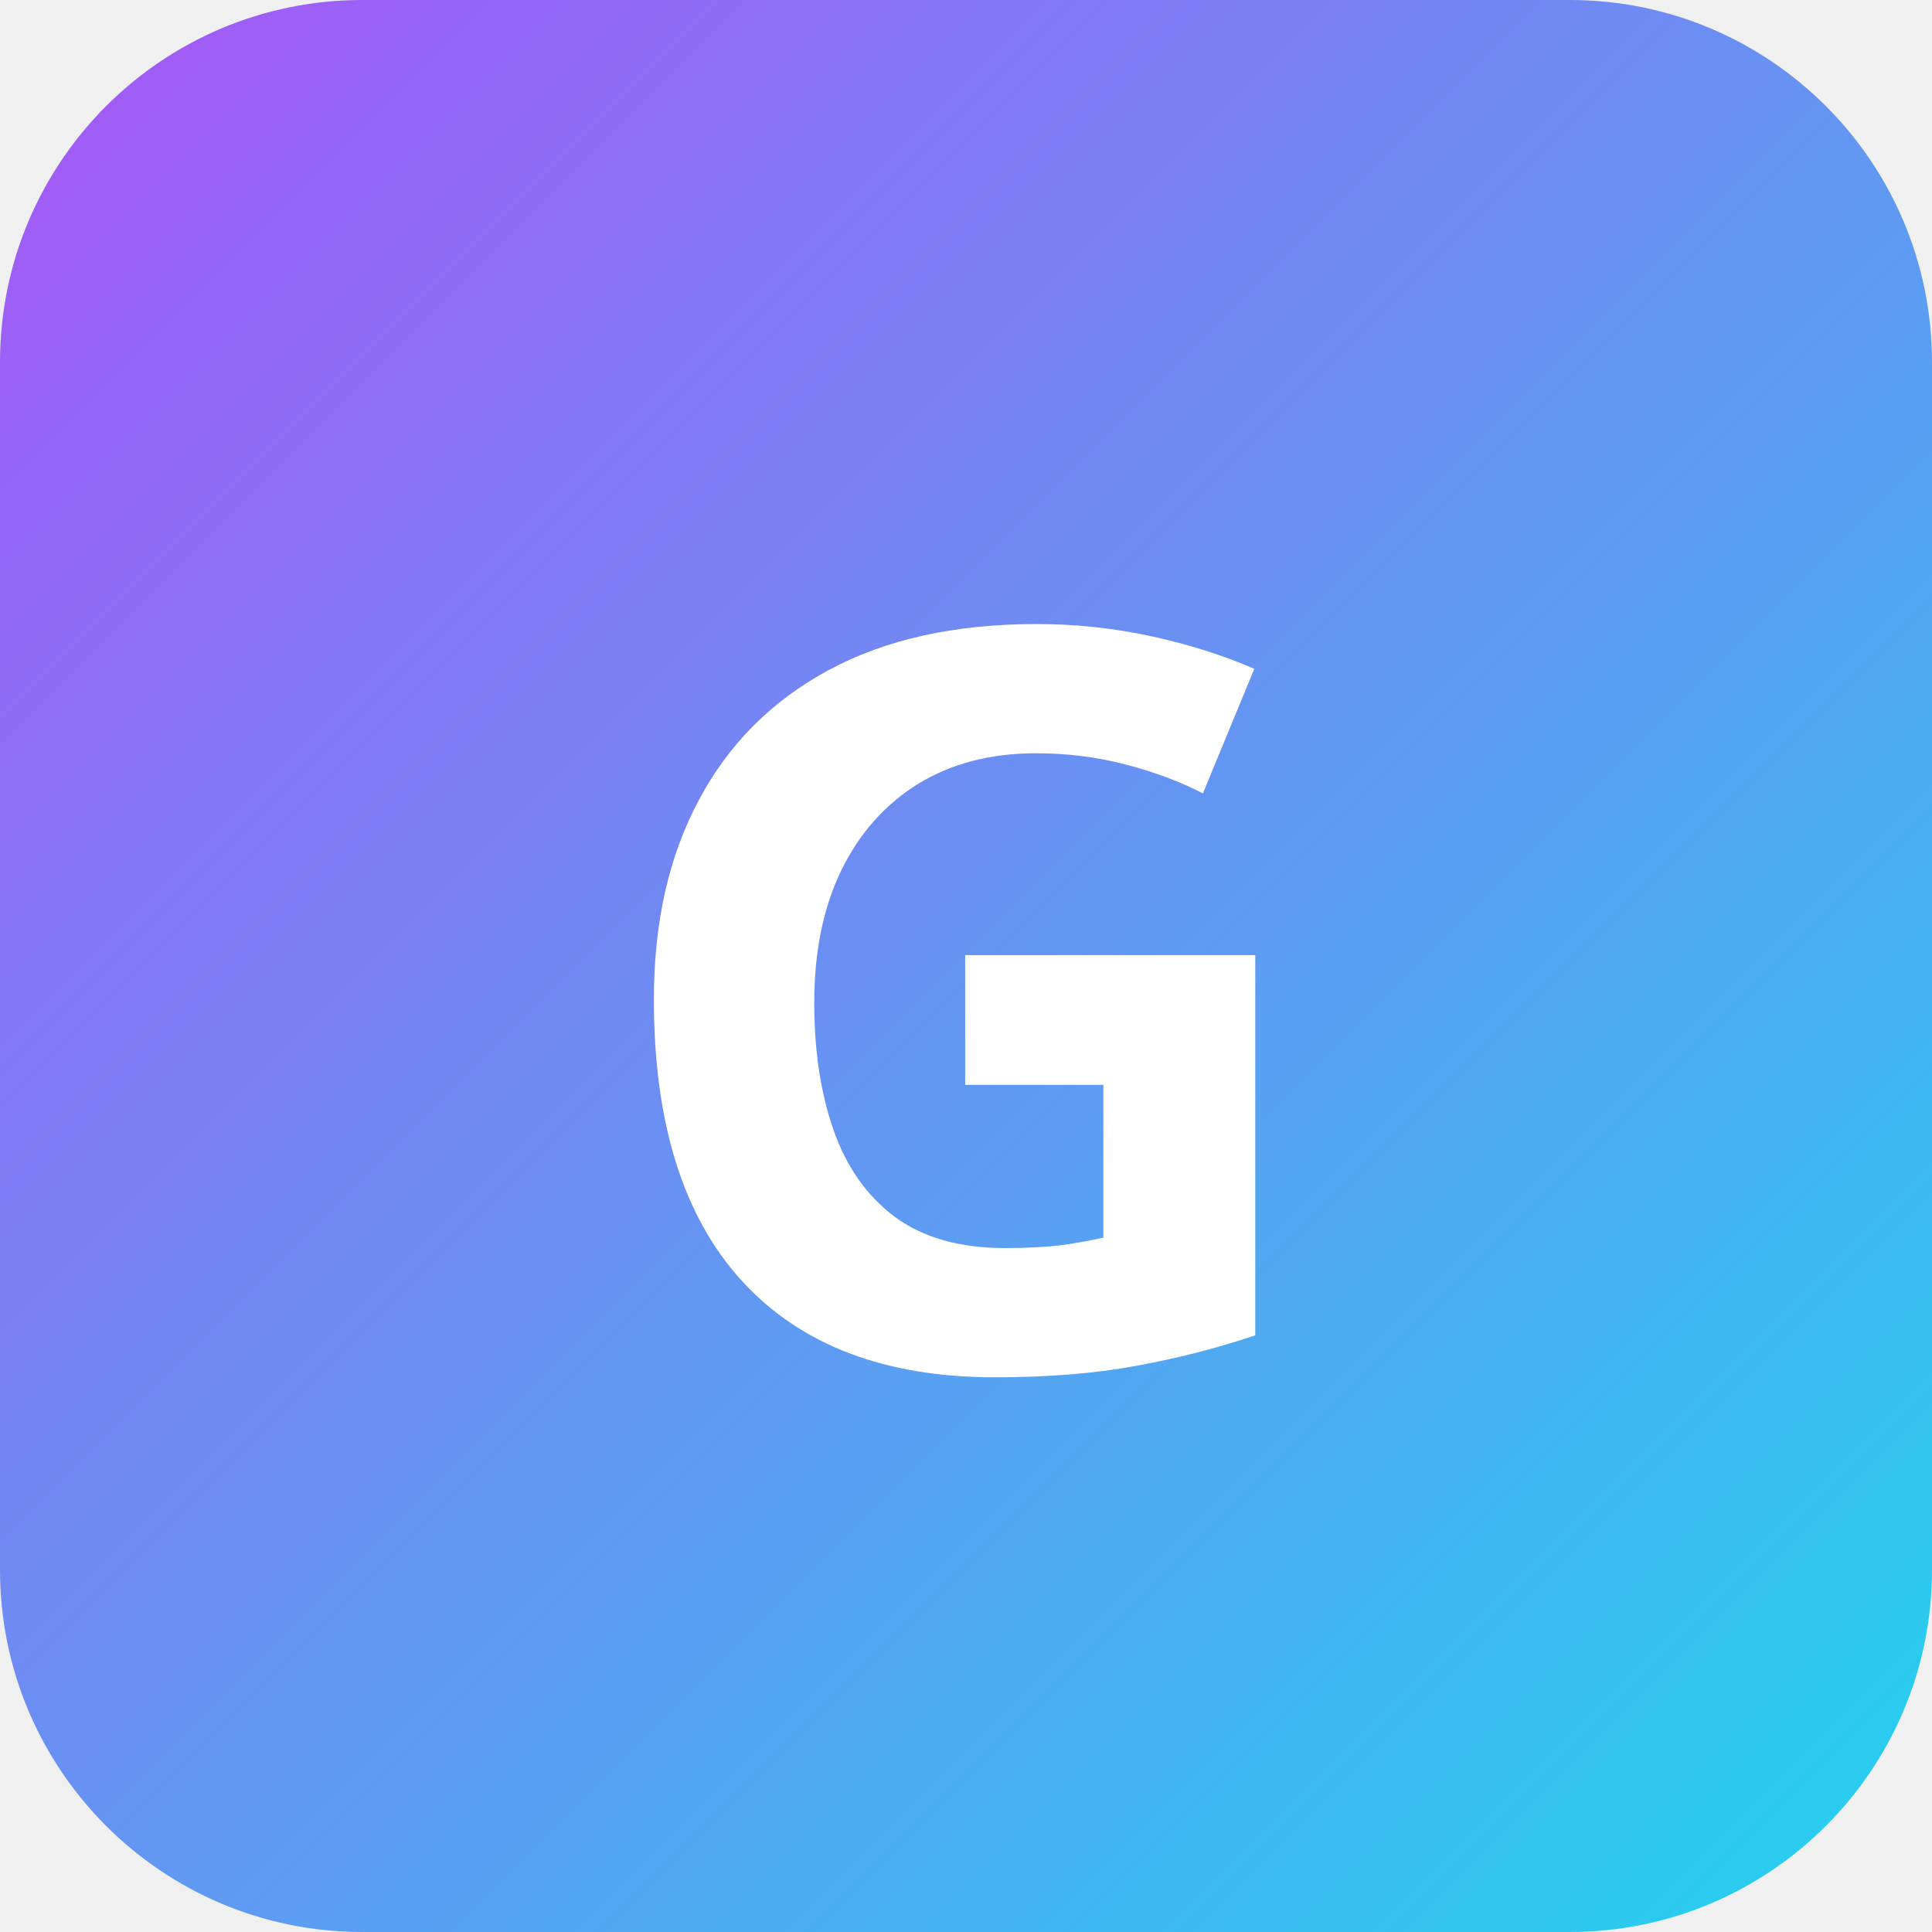
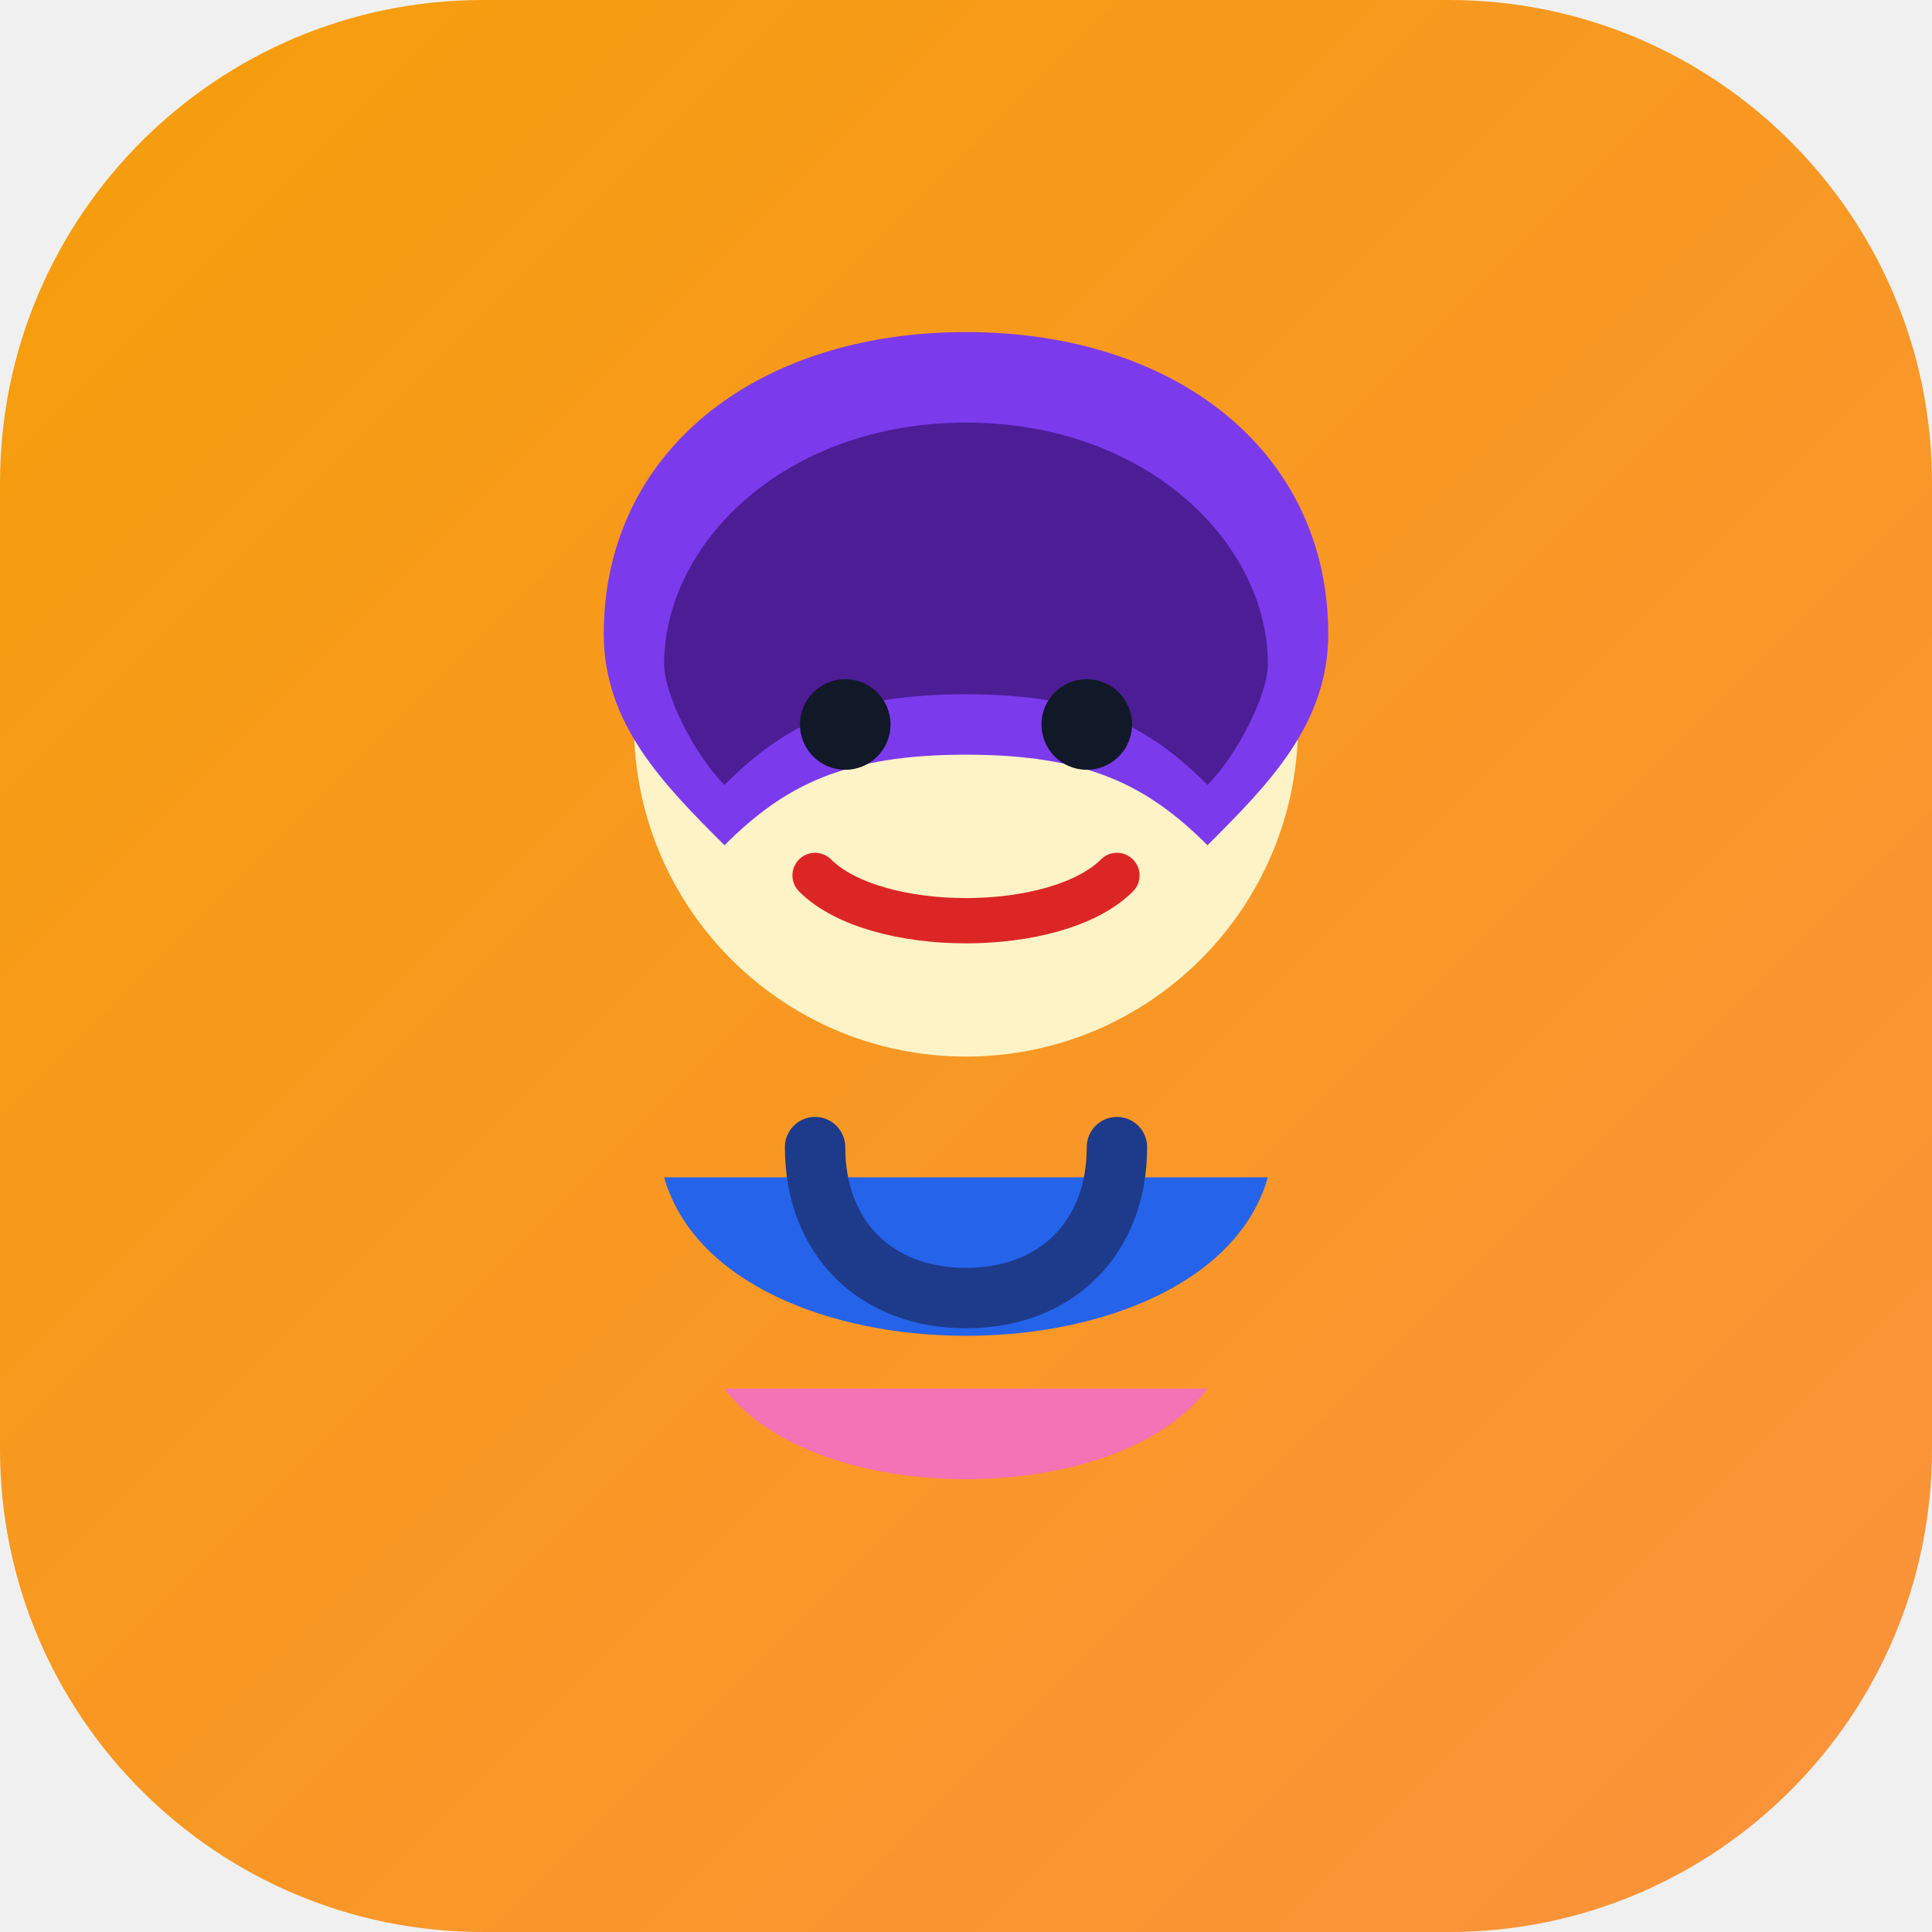
<svg xmlns="http://www.w3.org/2000/svg" width="64" height="64" viewBox="0 0 64 64">
  <defs>
    <linearGradient id="g" x1="0" x2="1" y1="0" y2="1">
-       <stop offset="0%" stop-color="#a855f7" />
-       <stop offset="100%" stop-color="#22d3ee" />
+       <stop offset="0%" stop-color="#f59e0b" />
+       <stop offset="100%" stop-color="#fb923c" />
    </linearGradient>
  </defs>
-   <rect width="64" height="64" rx="12" fill="url(#g)" />
-   <text x="50%" y="52%" font-family="Poppins, sans-serif" font-size="34" fill="#fff" font-weight="700" text-anchor="middle" dominant-baseline="middle">G</text>
+   <rect width="64" height="64" rx="16" fill="url(#g)" />
+   <circle cx="32" cy="24" r="11" fill="#fef3c7" />
+   <path d="M20 21c0-6 5-10 12-10s12 4 12 10c0 3-2 5-4 7-2-2-4-3-8-3s-6 1-8 3c-2-2-4-4-4-7z" fill="#7c3aed" />
+   <path d="M22 22c0-4 4-8 10-8s10 4 10 8c0 1-1 3-2 4-2-2-4-3-8-3s-6 1-8 3c-1-1-2-3-2-4z" fill="#4c1d95" />
+   <circle cx="28" cy="24" r="1.5" fill="#111827" />
+   <circle cx="36" cy="24" r="1.5" fill="#111827" />
+   <path d="M27 29c2 2 8 2 10 0" stroke="#dc2626" stroke-width="1.5" stroke-linecap="round" fill="none" />
+   <path d="M22 39c2 7 18 7 20 0" fill="#2563eb" />
+   <path d="M24 46c3 4 13 4 16 0" fill="#f472b6" />
+   <path d="M27 38c0 3 2 5 5 5s5-2 5-5" stroke="#1e3a8a" stroke-width="2" stroke-linecap="round" fill="none" />
</svg>
